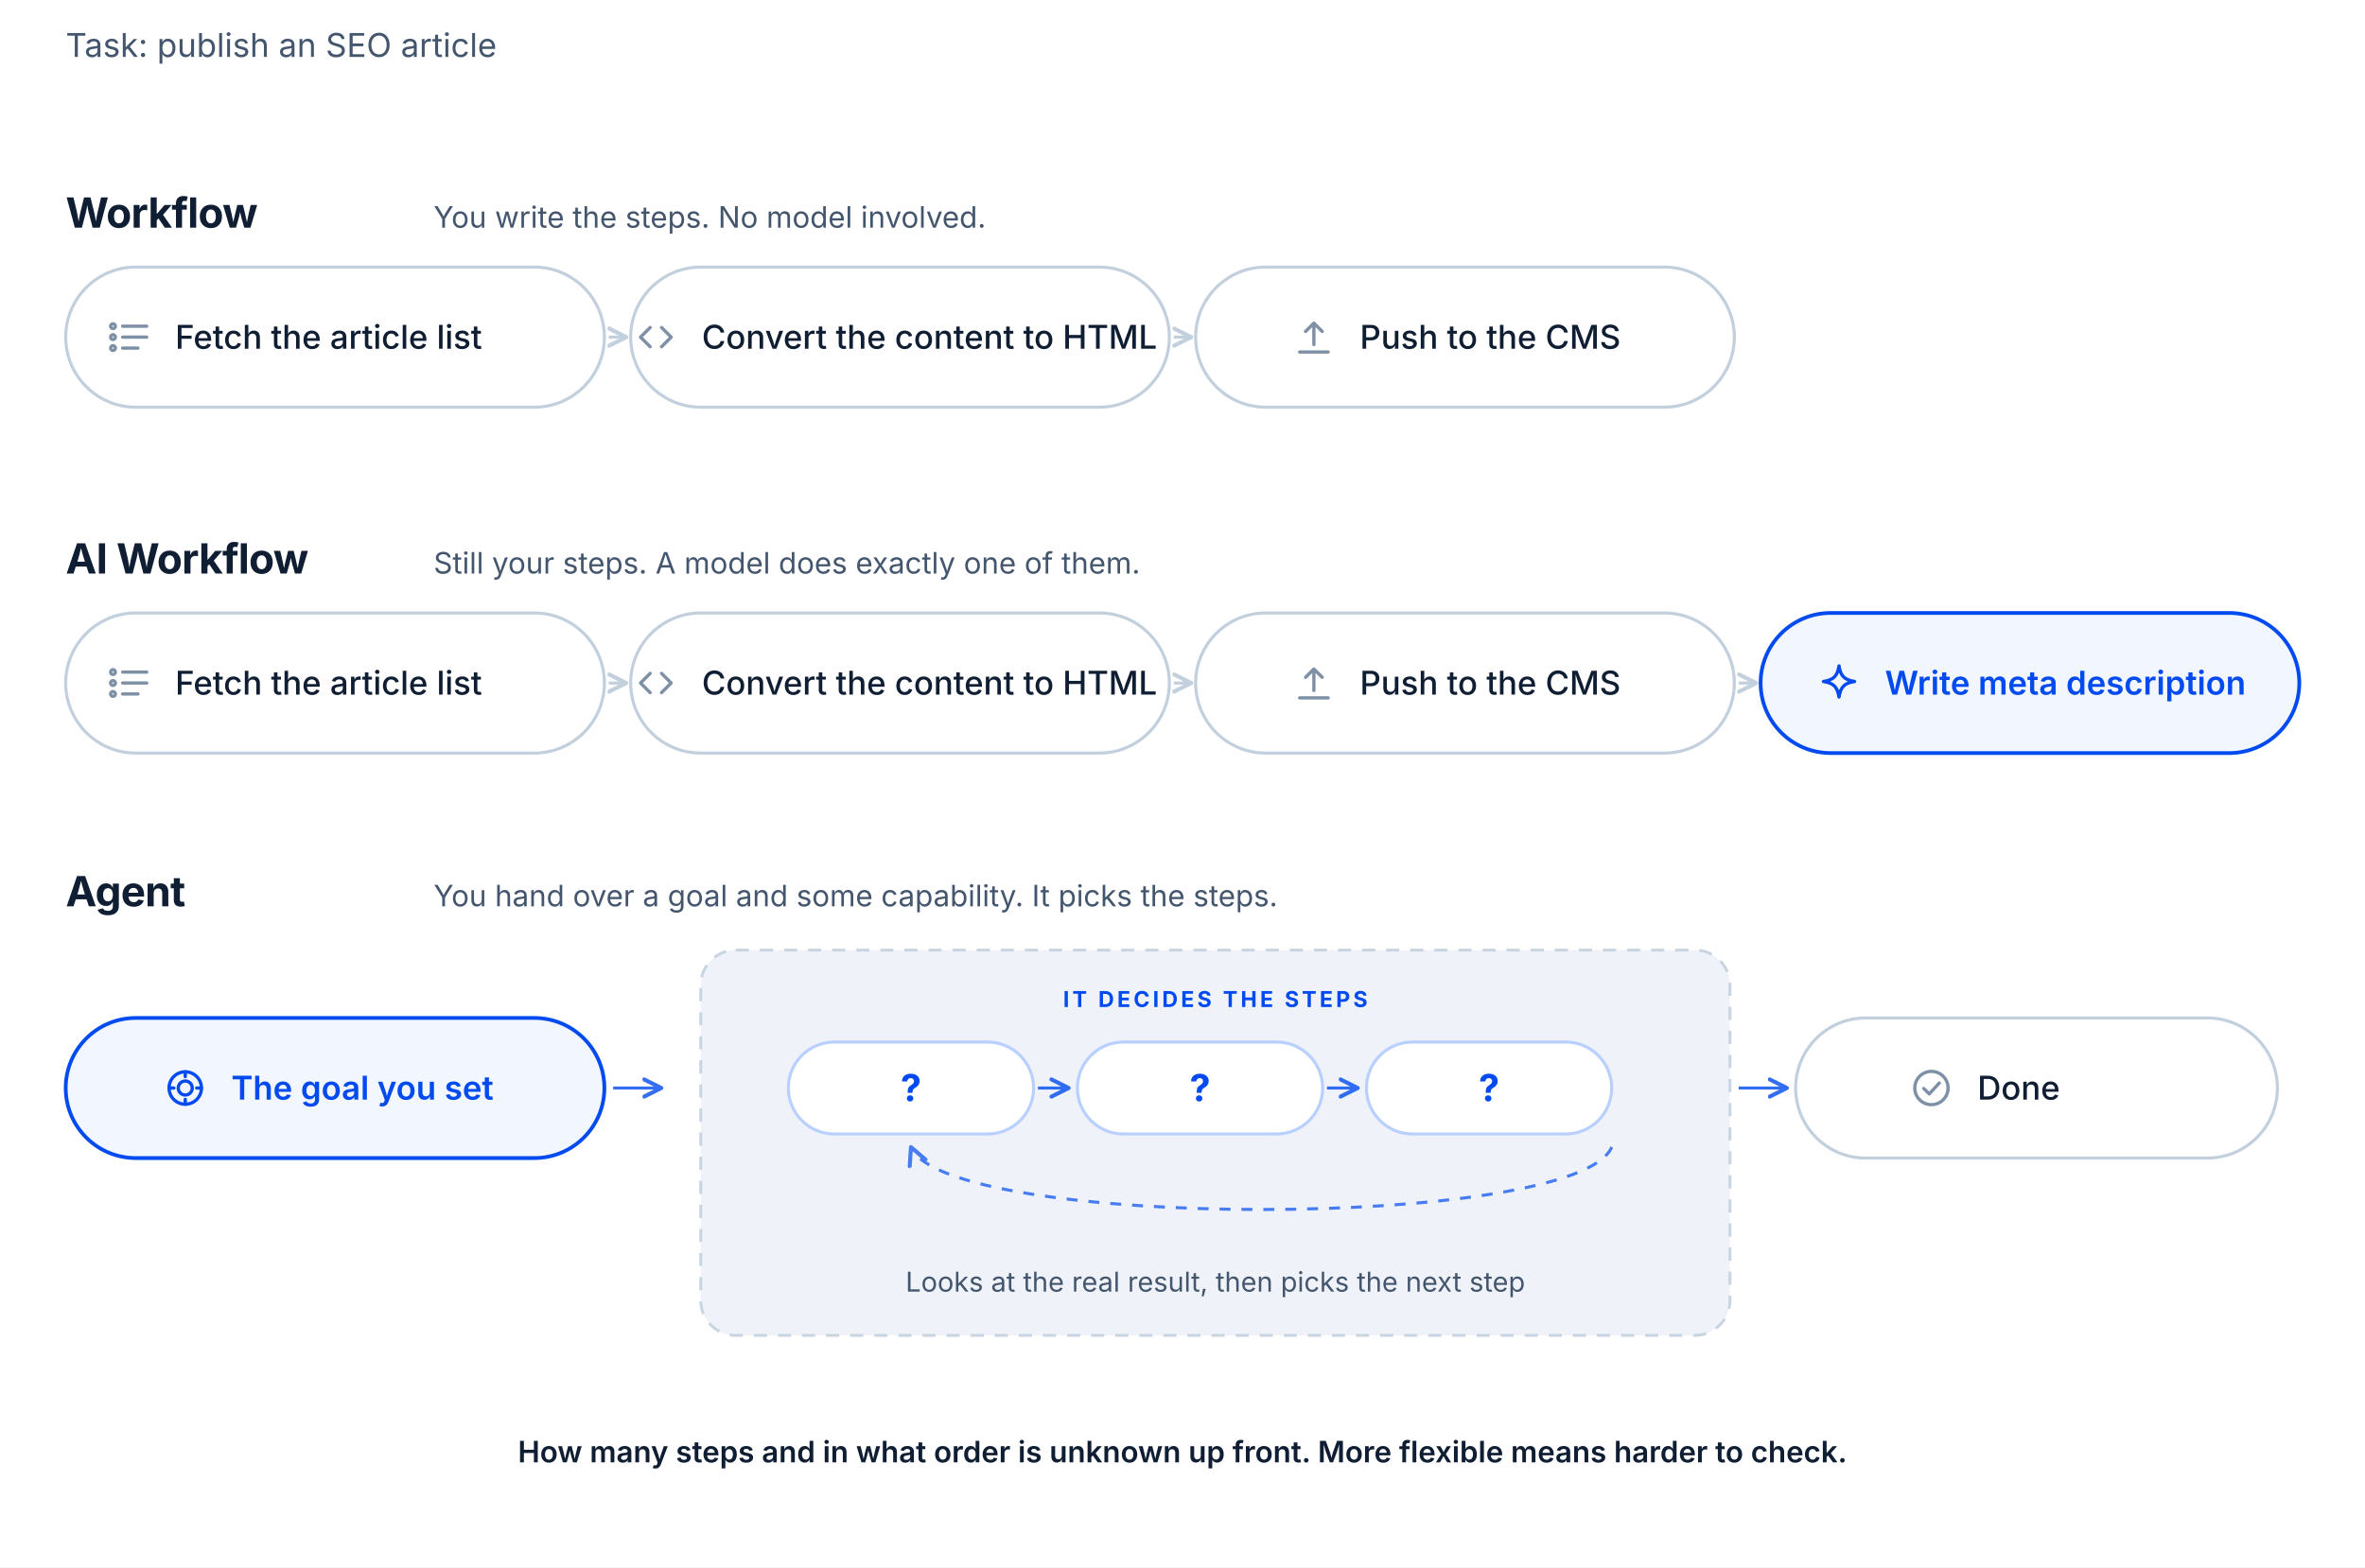
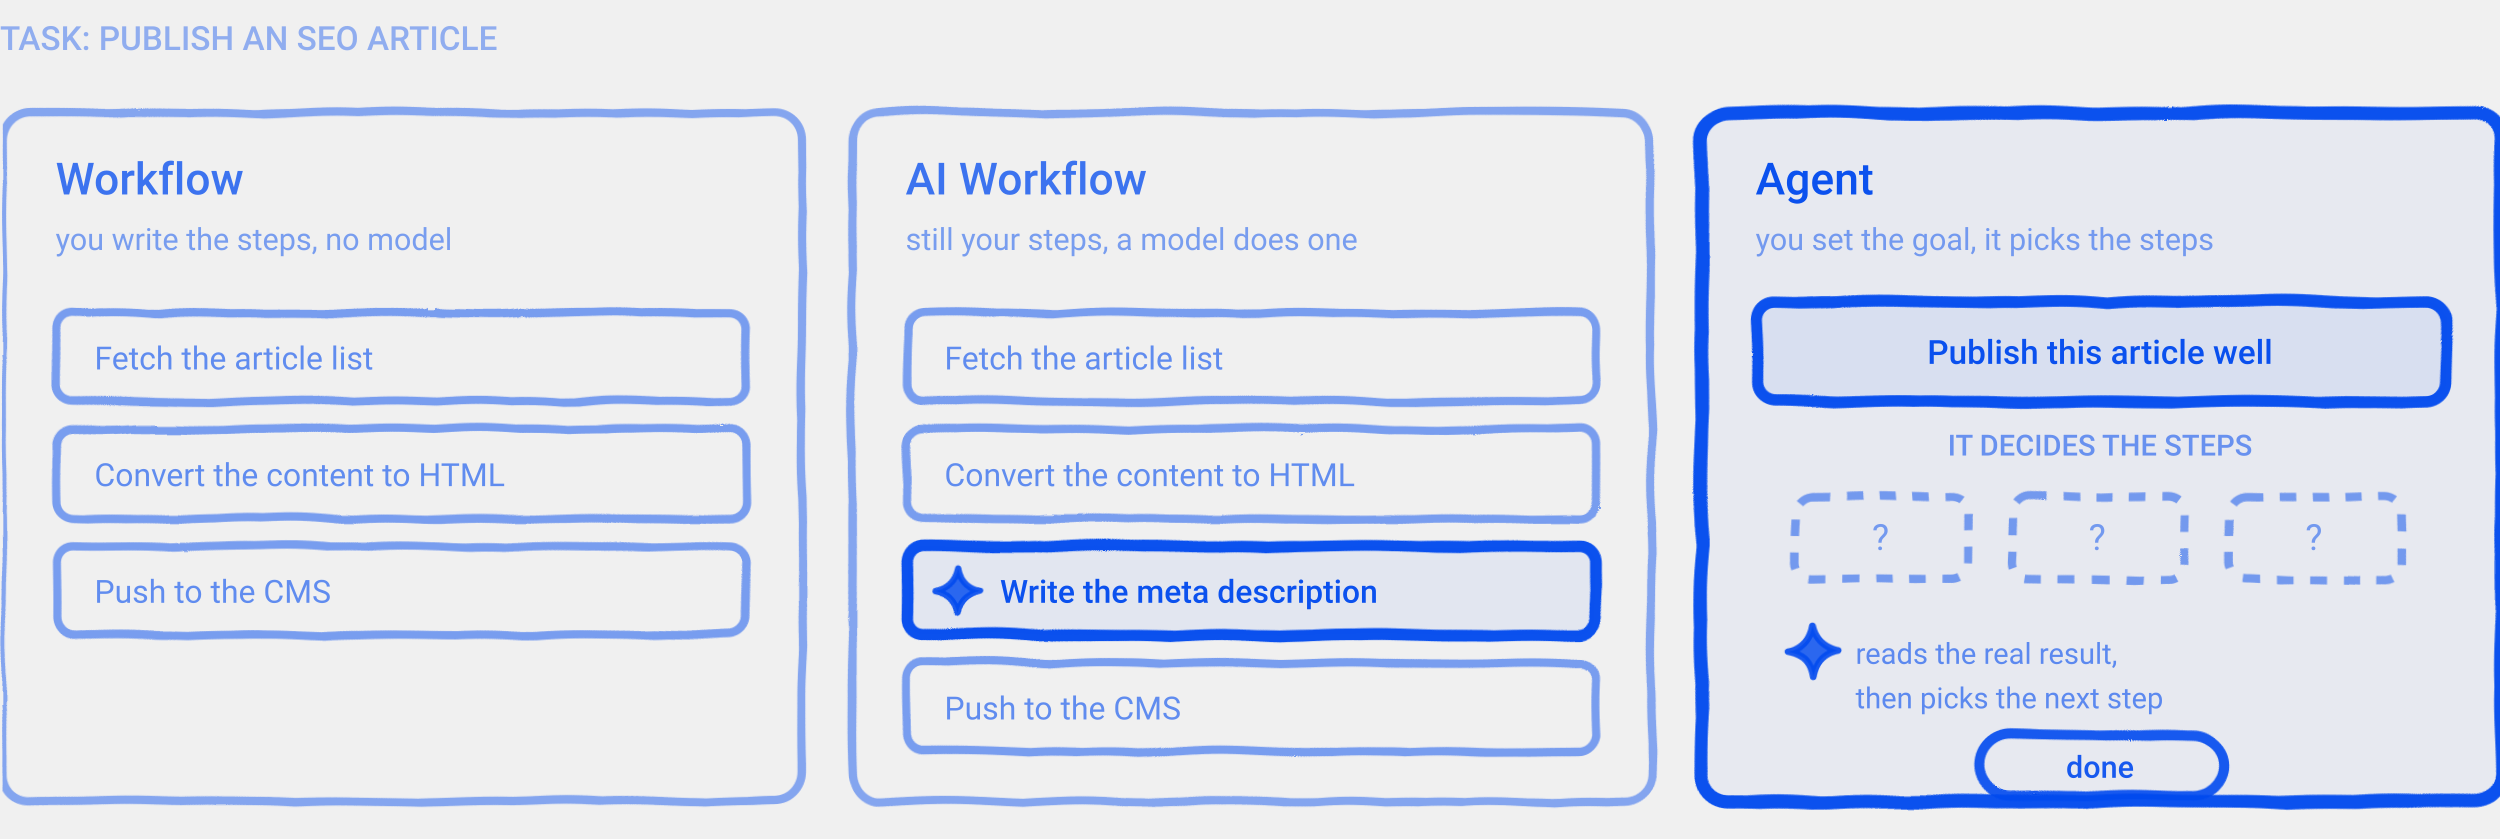
- <svg xmlns="http://www.w3.org/2000/svg" id="s1" font-family="Inter, Helvetica Neue, Helvetica, Arial, sans-serif" viewBox="0 0 1080 716" role="img" aria-label="Three ways to do the same SEO publishing task, ordered by who decides the steps. Workflow: you write the steps, no model, three boxes in a row. AI Workflow: the same steps plus one box a model writes. Agent: you hand over a goal, and inside a dashed region the agent picks its own steps and loops back on the real result before choosing the next one.">
-   <style>
- /* --- Workflow · AI Workflow · Agent --- */
- #s1 .task{fill:#44566E;font-size:15px}
- #s1 .h{fill:#101E33;font-size:19px;font-weight:700;letter-spacing:-.015em}
- #s1 .who{fill:#44566E;font-size:13.5px}
- #s1 .pt{fill:#101E33;font-size:15px;font-weight:500}
- #s1 .pt.hi{fill:#004AEF;font-weight:600}
- #s1 .box{fill:#FFFFFF;stroke:#C2CFDD;stroke-width:1.4}
- #s1 .box.hi{stroke:#004AEF;stroke-width:1.7;fill:#F2F6FE}
- #s1 .zone{fill:#EDF2F8;stroke:#C2CFDD;stroke-width:1.3;stroke-dasharray:6 5;opacity:.9}
- #s1 .zt{fill:#004AEF;font-size:10px;font-weight:700;letter-spacing:.14em}
- #s1 .zn{fill:#44566E;font-size:12.5px}
- #s1 .mini{fill:#FFFFFF;stroke:#B9D0FF;stroke-width:1.4}
- #s1 .mq{fill:#004AEF;font-size:17px;font-weight:700}
- #s1 .ic{fill:none;stroke:#7E90A6;stroke-width:1.5;stroke-linecap:round;stroke-linejoin:round}
- #s1 .ic.hi{stroke:#004AEF}
- #s1 .ln{stroke:#C2CFDD;stroke-width:1.4;fill:none}
- #s1 .ln.b{stroke:#004AEF;opacity:.8}
- #s1 .ln.dsh{stroke:#004AEF;stroke-dasharray:5 5;opacity:.7}
- #s1 .close{fill:#101E33;font-size:13.5px;font-weight:600}
- .s1_ic{fill:none;stroke:#7E90A6;stroke-width:1.5;stroke-linecap:round;stroke-linejoin:round}
- .s1_ic.s1_hi{stroke:#004AEF}
- </style>
-   <rect width="1080" height="716" fill="#FFFFFF" />
+ <svg xmlns="http://www.w3.org/2000/svg" viewBox="0 0 900 302" width="900" height="302" role="img" stroke-linejoin="round">
+   <style>svg{color:#004AEF}@media (prefers-color-scheme:dark){svg{color:#8FB2FF}}</style>
  <defs>
-     <g id="s1-k-list" class="s1_ic">
-       <circle cx="2.6" cy="5" r="1.1" />
-       <circle cx="2.6" cy="10" r="1.1" />
-       <circle cx="2.6" cy="15" r="1.1" />
-       <path d="M7 5h11M7 10h11M7 15h7" />
-     </g>
-     <g id="s1-k-code" class="s1_ic">
-       <path d="M7.4 5.6 3 10l4.4 4.4M12.6 5.6 17 10l-4.4 4.4" />
-     </g>
-     <g id="s1-k-up" class="s1_ic">
-       <path d="M10 13.4V3.6M6.2 7.4 10 3.6l3.8 3.8M3.5 16.8h13" />
-     </g>
-     <g id="s1-k-spark" class="s1_ic s1_hi">
-       <path d="M10 2.2c.7 4.6 2.5 6.4 7.1 7.1-4.6.7-6.4 2.5-7.1 7.1-.7-4.6-2.5-6.4-7.1-7.1 4.6-.7 6.4-2.5 7.1-7.1z" />
-     </g>
-     <g id="s1-k-target" class="s1_ic s1_hi">
-       <circle cx="10" cy="10" r="7.4" />
-       <circle cx="10" cy="10" r="3.2" />
-       <path d="M10 2.6v2.2M10 15.2v2.2M2.6 10h2.2M15.2 10h2.2" />
-     </g>
-     <g id="s1-k-check" class="s1_ic">
-       <circle cx="10" cy="10" r="7.6" />
-       <path d="M6.5 10.2 9 12.7l4.6-5" />
-     </g>
-     <marker id="s1-ag" viewBox="0 0 8 8" refX="7" refY="4" markerWidth="7" markerHeight="7" orient="auto">
-       <path d="M0.6 0.8 L7 4 L0.6 7.2" fill="none" stroke="#C2CFDD" stroke-width="1.5" stroke-linecap="round" stroke-linejoin="round" />
-     </marker>
-     <marker id="s1-ab" viewBox="0 0 8 8" refX="7" refY="4" markerWidth="7" markerHeight="7" orient="auto">
-       <path d="M0.6 0.8 L7 4 L0.6 7.2" fill="none" stroke="#004AEF" stroke-width="1.5" stroke-linecap="round" stroke-linejoin="round" />
-     </marker>
+     <filter id="rough" x="-20%" y="-20%" width="140%" height="140%">
+       <feTurbulence type="turbulence" baseFrequency="0.016" numOctaves="2" seed="7" result="n" />
+       <feDisplacementMap in="SourceGraphic" in2="n" scale="2.4" xChannelSelector="R" yChannelSelector="G" />
+     </filter>
  </defs>
-   <text class="task" x="30" y="26">Task: publish an SEO article</text>
-   <text class="h" x="30" y="104">Workflow</text>
-   <text class="who" x="198" y="104">You write the steps. No model involved.</text>
-   <rect class="box" x="30" y="122" width="246" height="64" rx="32" />
-   <g class="nd" data-cx="153" data-cy="154">
-     <use href="#s1-k-list" x="49.0" y="144.0" />
-     <text class="pt" x="80.0" y="159.3">Fetch the article list</text>
+   <g filter="url(#rough)">
+     <rect x="0.0" y="40.0" width="288.0" height="248.0" rx="10" fill="none" stroke="currentColor" stroke-opacity="0.45" stroke-width="3.0" />
+     <rect x="20.0" y="112.0" width="248.0" height="32.0" rx="6" fill="none" stroke="currentColor" stroke-opacity="0.50" stroke-width="3.0" />
+     <rect x="20.0" y="154.0" width="248.0" height="32.0" rx="6" fill="none" stroke="currentColor" stroke-opacity="0.50" stroke-width="3.0" />
+     <rect x="20.0" y="196.0" width="248.0" height="32.0" rx="6" fill="none" stroke="currentColor" stroke-opacity="0.50" stroke-width="3.0" />
+     <rect x="306.0" y="40.0" width="288.0" height="248.0" rx="10" fill="none" stroke="currentColor" stroke-opacity="0.45" stroke-width="3.0" />
+     <rect x="326.0" y="112.0" width="248.0" height="32.0" rx="6" fill="none" stroke="currentColor" stroke-opacity="0.50" stroke-width="3.0" />
+     <rect x="326.0" y="154.0" width="248.0" height="32.0" rx="6" fill="none" stroke="currentColor" stroke-opacity="0.50" stroke-width="3.0" />
+     <rect x="326.0" y="196.0" width="248.0" height="32.0" rx="6" fill="currentColor" fill-opacity="0.06" stroke="currentColor" stroke-opacity="0.95" stroke-width="4.2" />
+     <path d="M344.0,204.0 Q345.4,210.6 352.0,212.0 Q345.4,213.4 344.0,220.0 Q342.6,213.4 336.0,212.0 Q342.6,210.6 344.0,204.0 Z" fill="currentColor" fill-opacity="0.81" stroke="currentColor" stroke-opacity="0.90" stroke-width="2.25" stroke-linejoin="round" />
+     <rect x="326.0" y="238.0" width="248.0" height="32.0" rx="6" fill="none" stroke="currentColor" stroke-opacity="0.50" stroke-width="3.0" />
+     <rect x="612.0" y="40.0" width="288.0" height="248.0" rx="10" fill="currentColor" fill-opacity="0.04" stroke="currentColor" stroke-opacity="0.95" stroke-width="4.8" />
+     <rect x="632.0" y="108.0" width="248.0" height="36.0" rx="7" fill="currentColor" fill-opacity="0.07" stroke="currentColor" stroke-opacity="0.95" stroke-width="4.2" />
+     <rect x="646.0" y="178.0" width="62.0" height="30.0" rx="6" fill="none" stroke="currentColor" stroke-opacity="0.50" stroke-width="3.0" stroke-dasharray="6 6" />
+     <rect x="724.0" y="178.0" width="62.0" height="30.0" rx="6" fill="none" stroke="currentColor" stroke-opacity="0.50" stroke-width="3.0" stroke-dasharray="6 6" />
+     <rect x="802.0" y="178.0" width="62.0" height="30.0" rx="6" fill="none" stroke="currentColor" stroke-opacity="0.50" stroke-width="3.0" stroke-dasharray="6 6" />
+     <path d="M652.0,225.0 Q653.5,232.5 661.0,234.0 Q653.5,235.5 652.0,243.0 Q650.5,235.5 643.0,234.0 Q650.5,232.5 652.0,225.0 Z" fill="currentColor" fill-opacity="0.81" stroke="currentColor" stroke-opacity="0.90" stroke-width="2.4" stroke-linejoin="round" />
+     <rect x="712.0" y="264.0" width="88.0" height="22.0" rx="11" fill="none" stroke="currentColor" stroke-opacity="0.90" stroke-width="3.6" />
  </g>
-   <path class="ln" d="M278 154h8" marker-end="url(#s1-ag)" />
-   <rect class="box" x="288" y="122" width="246" height="64" rx="32" />
-   <g class="nd" data-cx="411" data-cy="154">
-     <use href="#s1-k-code" x="289.5" y="144.0" />
-     <text class="pt" x="320.5" y="159.3">Convert the content to HTML</text>
-   </g>
-   <path class="ln" d="M536 154h8" marker-end="url(#s1-ag)" />
-   <rect class="box" x="546" y="122" width="246" height="64" rx="32" />
-   <g class="nd" data-cx="669" data-cy="154">
-     <use href="#s1-k-up" x="590.0" y="144.0" />
-     <text class="pt" x="621.0" y="159.3">Push to the CMS</text>
-   </g>
-   <text class="h" x="30" y="262">AI Workflow</text>
-   <text class="who" x="198" y="262">Still your steps. A model does exactly one of them.</text>
-   <rect class="box" x="30" y="280" width="246" height="64" rx="32" />
-   <g class="nd" data-cx="153" data-cy="312">
-     <use href="#s1-k-list" x="49.0" y="302.0" />
-     <text class="pt" x="80.0" y="317.3">Fetch the article list</text>
-   </g>
-   <path class="ln" d="M278 312h8" marker-end="url(#s1-ag)" />
-   <rect class="box" x="288" y="280" width="246" height="64" rx="32" />
-   <g class="nd" data-cx="411" data-cy="312">
-     <use href="#s1-k-code" x="289.5" y="302.0" />
-     <text class="pt" x="320.5" y="317.3">Convert the content to HTML</text>
-   </g>
-   <path class="ln" d="M536 312h8" marker-end="url(#s1-ag)" />
-   <rect class="box" x="546" y="280" width="246" height="64" rx="32" />
-   <g class="nd" data-cx="669" data-cy="312">
-     <use href="#s1-k-up" x="590.0" y="302.0" />
-     <text class="pt" x="621.0" y="317.3">Push to the CMS</text>
-   </g>
-   <path class="ln" d="M794 312h8" marker-end="url(#s1-ag)" />
-   <rect class="box hi" x="804" y="280" width="246" height="64" rx="32" />
-   <g class="nd" data-cx="927" data-cy="312">
-     <use href="#s1-k-spark" x="829.8" y="302.0" />
-     <text class="pt hi" x="860.8" y="317.3">Write meta description</text>
-   </g>
-   <text class="h" x="30" y="414">Agent</text>
-   <text class="who" x="198" y="414">You hand over a goal and some capability. It picks the steps.</text>
-   <rect class="box hi" x="30" y="465" width="246" height="64" rx="32" />
-   <g class="nd" data-cx="153" data-cy="497">
-     <use href="#s1-k-target" x="74.6" y="487.0" />
-     <text class="pt hi" x="105.6" y="502.3">The goal you set</text>
-   </g>
-   <path class="ln b" d="M280 497h22" marker-end="url(#s1-ab)" />
-   <rect class="zone" x="320" y="434" width="470" height="176" rx="16" />
-   <text class="zt" x="555" y="460" text-anchor="middle">IT DECIDES THE STEPS</text>
-   <rect class="mini" x="360" y="476" width="112" height="42" rx="21" />
-   <text class="mq" x="416" y="503" text-anchor="middle">?</text>
-   <path class="ln b" d="M474 497h14" marker-end="url(#s1-ab)" />
-   <rect class="mini" x="492" y="476" width="112" height="42" rx="21" />
-   <text class="mq" x="548" y="503" text-anchor="middle">?</text>
-   <path class="ln b" d="M606 497h14" marker-end="url(#s1-ab)" />
-   <rect class="mini" x="624" y="476" width="112" height="42" rx="21" />
-   <text class="mq" x="680" y="503" text-anchor="middle">?</text>
-   <path class="ln dsh" d="M736 524C720 562 432 562 416 524" marker-end="url(#s1-ab)" />
-   <text class="zn" x="555" y="590" text-anchor="middle">Looks at the real result, then picks the next step</text>
-   <path class="ln b" d="M794 497h22" marker-end="url(#s1-ab)" />
-   <rect class="box" x="820" y="465" width="220" height="64" rx="32" />
-   <g class="nd" data-cx="930" data-cy="497">
-     <use href="#s1-k-check" x="872.0" y="487.0" />
-     <text class="pt" x="903.0" y="502.3">Done</text>
-   </g>
-   <text class="close" x="540" y="668" text-anchor="middle">How many steps and in what order is unknown up front. More flexible means harder to check.</text>
+   <text x="0.0" y="18.0" font-family="system-ui, -apple-system, Segoe UI, Roboto, Helvetica, Arial, sans-serif" font-size="12" font-weight="500" fill="currentColor" fill-opacity="0.40" text-anchor="start" xml:space="preserve">TASK: PUBLISH AN SEO ARTICLE</text>
+   <text x="20.0" y="70.0" font-family="system-ui, -apple-system, Segoe UI, Roboto, Helvetica, Arial, sans-serif" font-size="16" font-weight="500" fill="currentColor" fill-opacity="0.75" text-anchor="start" xml:space="preserve">Workflow</text>
+   <text x="20.0" y="90.0" font-family="system-ui, -apple-system, Segoe UI, Roboto, Helvetica, Arial, sans-serif" font-size="11" font-weight="400" fill="currentColor" fill-opacity="0.50" text-anchor="start" xml:space="preserve">you write the steps, no model</text>
+   <text x="34.0" y="133.0" font-family="system-ui, -apple-system, Segoe UI, Roboto, Helvetica, Arial, sans-serif" font-size="11.5" font-weight="400" fill="currentColor" fill-opacity="0.60" text-anchor="start" xml:space="preserve">Fetch the article list</text>
+   <text x="34.0" y="175.0" font-family="system-ui, -apple-system, Segoe UI, Roboto, Helvetica, Arial, sans-serif" font-size="11.5" font-weight="400" fill="currentColor" fill-opacity="0.60" text-anchor="start" xml:space="preserve">Convert the content to HTML</text>
+   <text x="34.0" y="217.0" font-family="system-ui, -apple-system, Segoe UI, Roboto, Helvetica, Arial, sans-serif" font-size="11.5" font-weight="400" fill="currentColor" fill-opacity="0.60" text-anchor="start" xml:space="preserve">Push to the CMS</text>
+   <text x="326.0" y="70.0" font-family="system-ui, -apple-system, Segoe UI, Roboto, Helvetica, Arial, sans-serif" font-size="16" font-weight="500" fill="currentColor" fill-opacity="0.75" text-anchor="start" xml:space="preserve">AI Workflow</text>
+   <text x="326.0" y="90.0" font-family="system-ui, -apple-system, Segoe UI, Roboto, Helvetica, Arial, sans-serif" font-size="11" font-weight="400" fill="currentColor" fill-opacity="0.50" text-anchor="start" xml:space="preserve">still your steps, a model does one</text>
+   <text x="340.0" y="133.0" font-family="system-ui, -apple-system, Segoe UI, Roboto, Helvetica, Arial, sans-serif" font-size="11.5" font-weight="400" fill="currentColor" fill-opacity="0.60" text-anchor="start" xml:space="preserve">Fetch the article list</text>
+   <text x="340.0" y="175.0" font-family="system-ui, -apple-system, Segoe UI, Roboto, Helvetica, Arial, sans-serif" font-size="11.5" font-weight="400" fill="currentColor" fill-opacity="0.60" text-anchor="start" xml:space="preserve">Convert the content to HTML</text>
+   <text x="360.0" y="217.0" font-family="system-ui, -apple-system, Segoe UI, Roboto, Helvetica, Arial, sans-serif" font-size="11.5" font-weight="500" fill="currentColor" fill-opacity="0.95" text-anchor="start" xml:space="preserve">Write the meta description</text>
+   <text x="340.0" y="259.0" font-family="system-ui, -apple-system, Segoe UI, Roboto, Helvetica, Arial, sans-serif" font-size="11.5" font-weight="400" fill="currentColor" fill-opacity="0.60" text-anchor="start" xml:space="preserve">Push to the CMS</text>
+   <text x="632.0" y="70.0" font-family="system-ui, -apple-system, Segoe UI, Roboto, Helvetica, Arial, sans-serif" font-size="16" font-weight="500" fill="currentColor" fill-opacity="0.95" text-anchor="start" xml:space="preserve">Agent</text>
+   <text x="632.0" y="90.0" font-family="system-ui, -apple-system, Segoe UI, Roboto, Helvetica, Arial, sans-serif" font-size="11" font-weight="400" fill="currentColor" fill-opacity="0.50" text-anchor="start" xml:space="preserve">you set the goal, it picks the steps</text>
+   <text x="756.0" y="131.0" font-family="system-ui, -apple-system, Segoe UI, Roboto, Helvetica, Arial, sans-serif" font-size="12" font-weight="500" fill="currentColor" fill-opacity="0.95" text-anchor="middle" xml:space="preserve">Publish this article well</text>
+   <text x="756.0" y="164.0" font-family="system-ui, -apple-system, Segoe UI, Roboto, Helvetica, Arial, sans-serif" font-size="10.5" font-weight="500" fill="currentColor" fill-opacity="0.55" text-anchor="middle" xml:space="preserve">IT DECIDES THE STEPS</text>
+   <text x="677.0" y="198.0" font-family="system-ui, -apple-system, Segoe UI, Roboto, Helvetica, Arial, sans-serif" font-size="13" font-weight="400" fill="currentColor" fill-opacity="0.50" text-anchor="middle" xml:space="preserve">?</text>
+   <text x="755.0" y="198.0" font-family="system-ui, -apple-system, Segoe UI, Roboto, Helvetica, Arial, sans-serif" font-size="13" font-weight="400" fill="currentColor" fill-opacity="0.50" text-anchor="middle" xml:space="preserve">?</text>
+   <text x="833.0" y="198.0" font-family="system-ui, -apple-system, Segoe UI, Roboto, Helvetica, Arial, sans-serif" font-size="13" font-weight="400" fill="currentColor" fill-opacity="0.50" text-anchor="middle" xml:space="preserve">?</text>
+   <text x="668.0" y="239.0" font-family="system-ui, -apple-system, Segoe UI, Roboto, Helvetica, Arial, sans-serif" font-size="10.5" font-weight="400" fill="currentColor" fill-opacity="0.60" text-anchor="start" xml:space="preserve">reads the real result,</text>
+   <text x="668.0" y="255.0" font-family="system-ui, -apple-system, Segoe UI, Roboto, Helvetica, Arial, sans-serif" font-size="10.5" font-weight="400" fill="currentColor" fill-opacity="0.60" text-anchor="start" xml:space="preserve">then picks the next step</text>
+   <text x="756.0" y="280.0" font-family="system-ui, -apple-system, Segoe UI, Roboto, Helvetica, Arial, sans-serif" font-size="11" font-weight="500" fill="currentColor" fill-opacity="0.90" text-anchor="middle" xml:space="preserve">done</text>
</svg>
